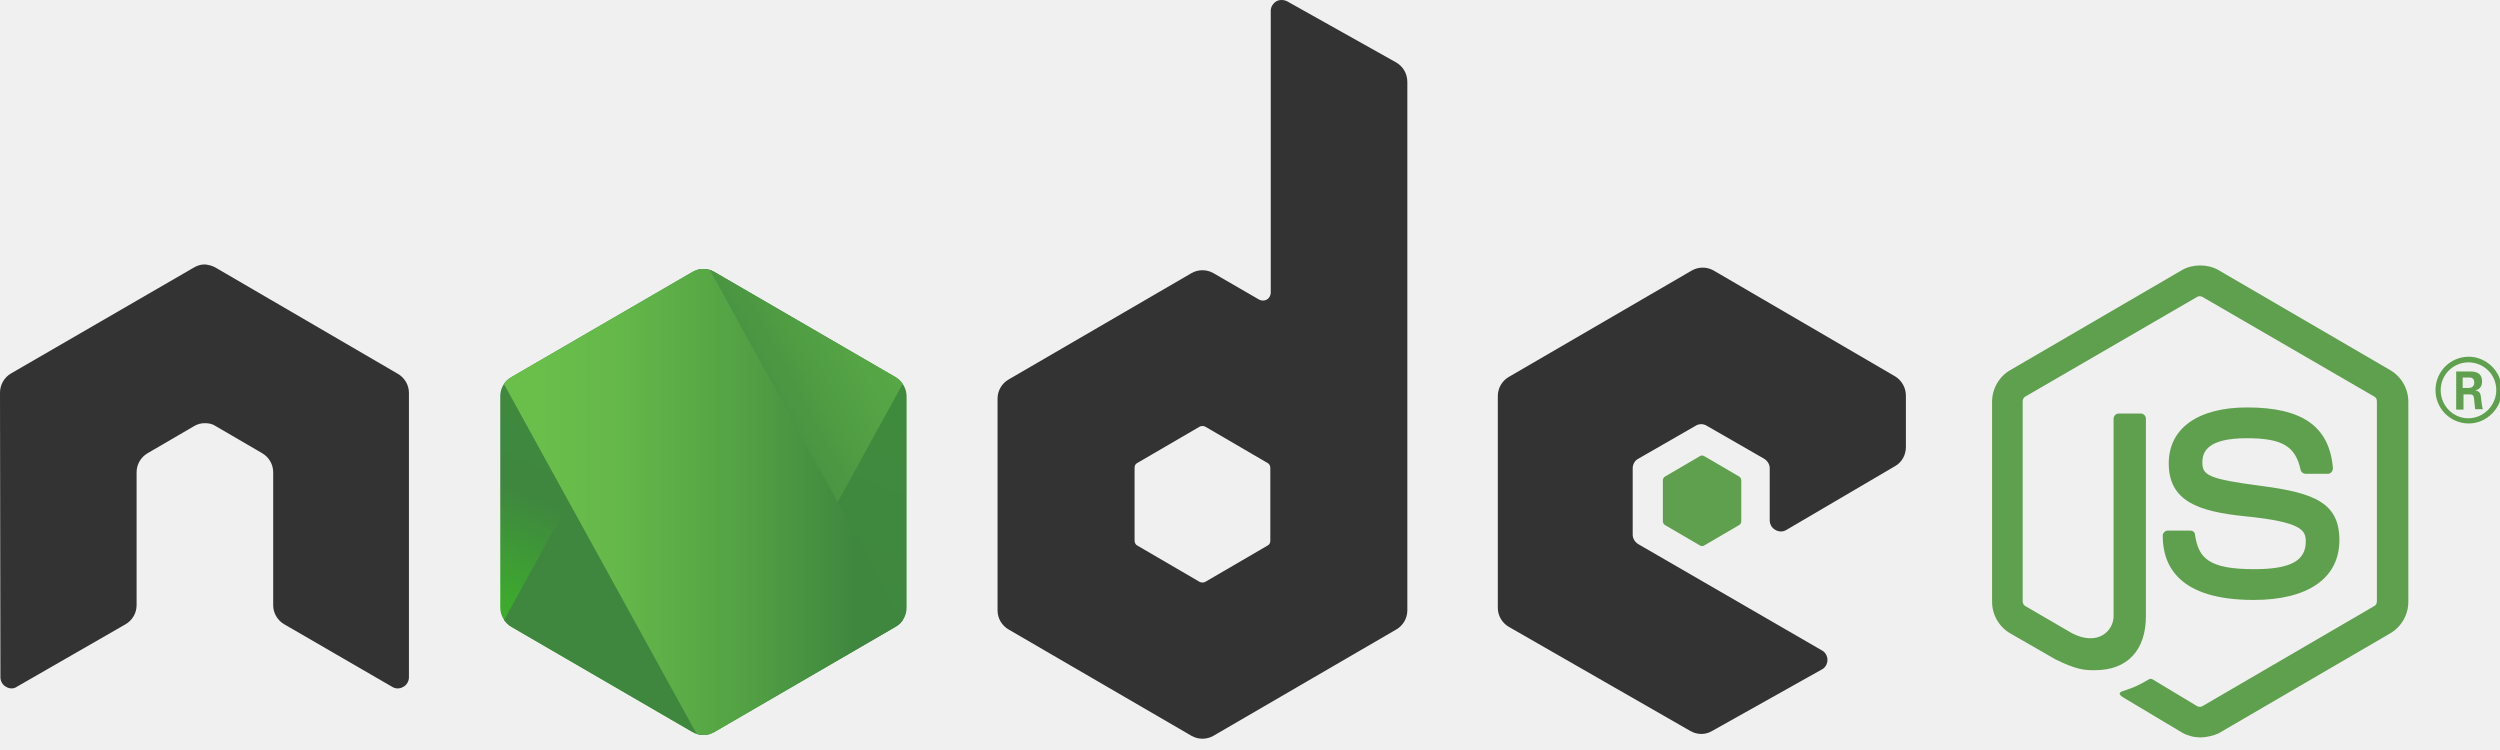
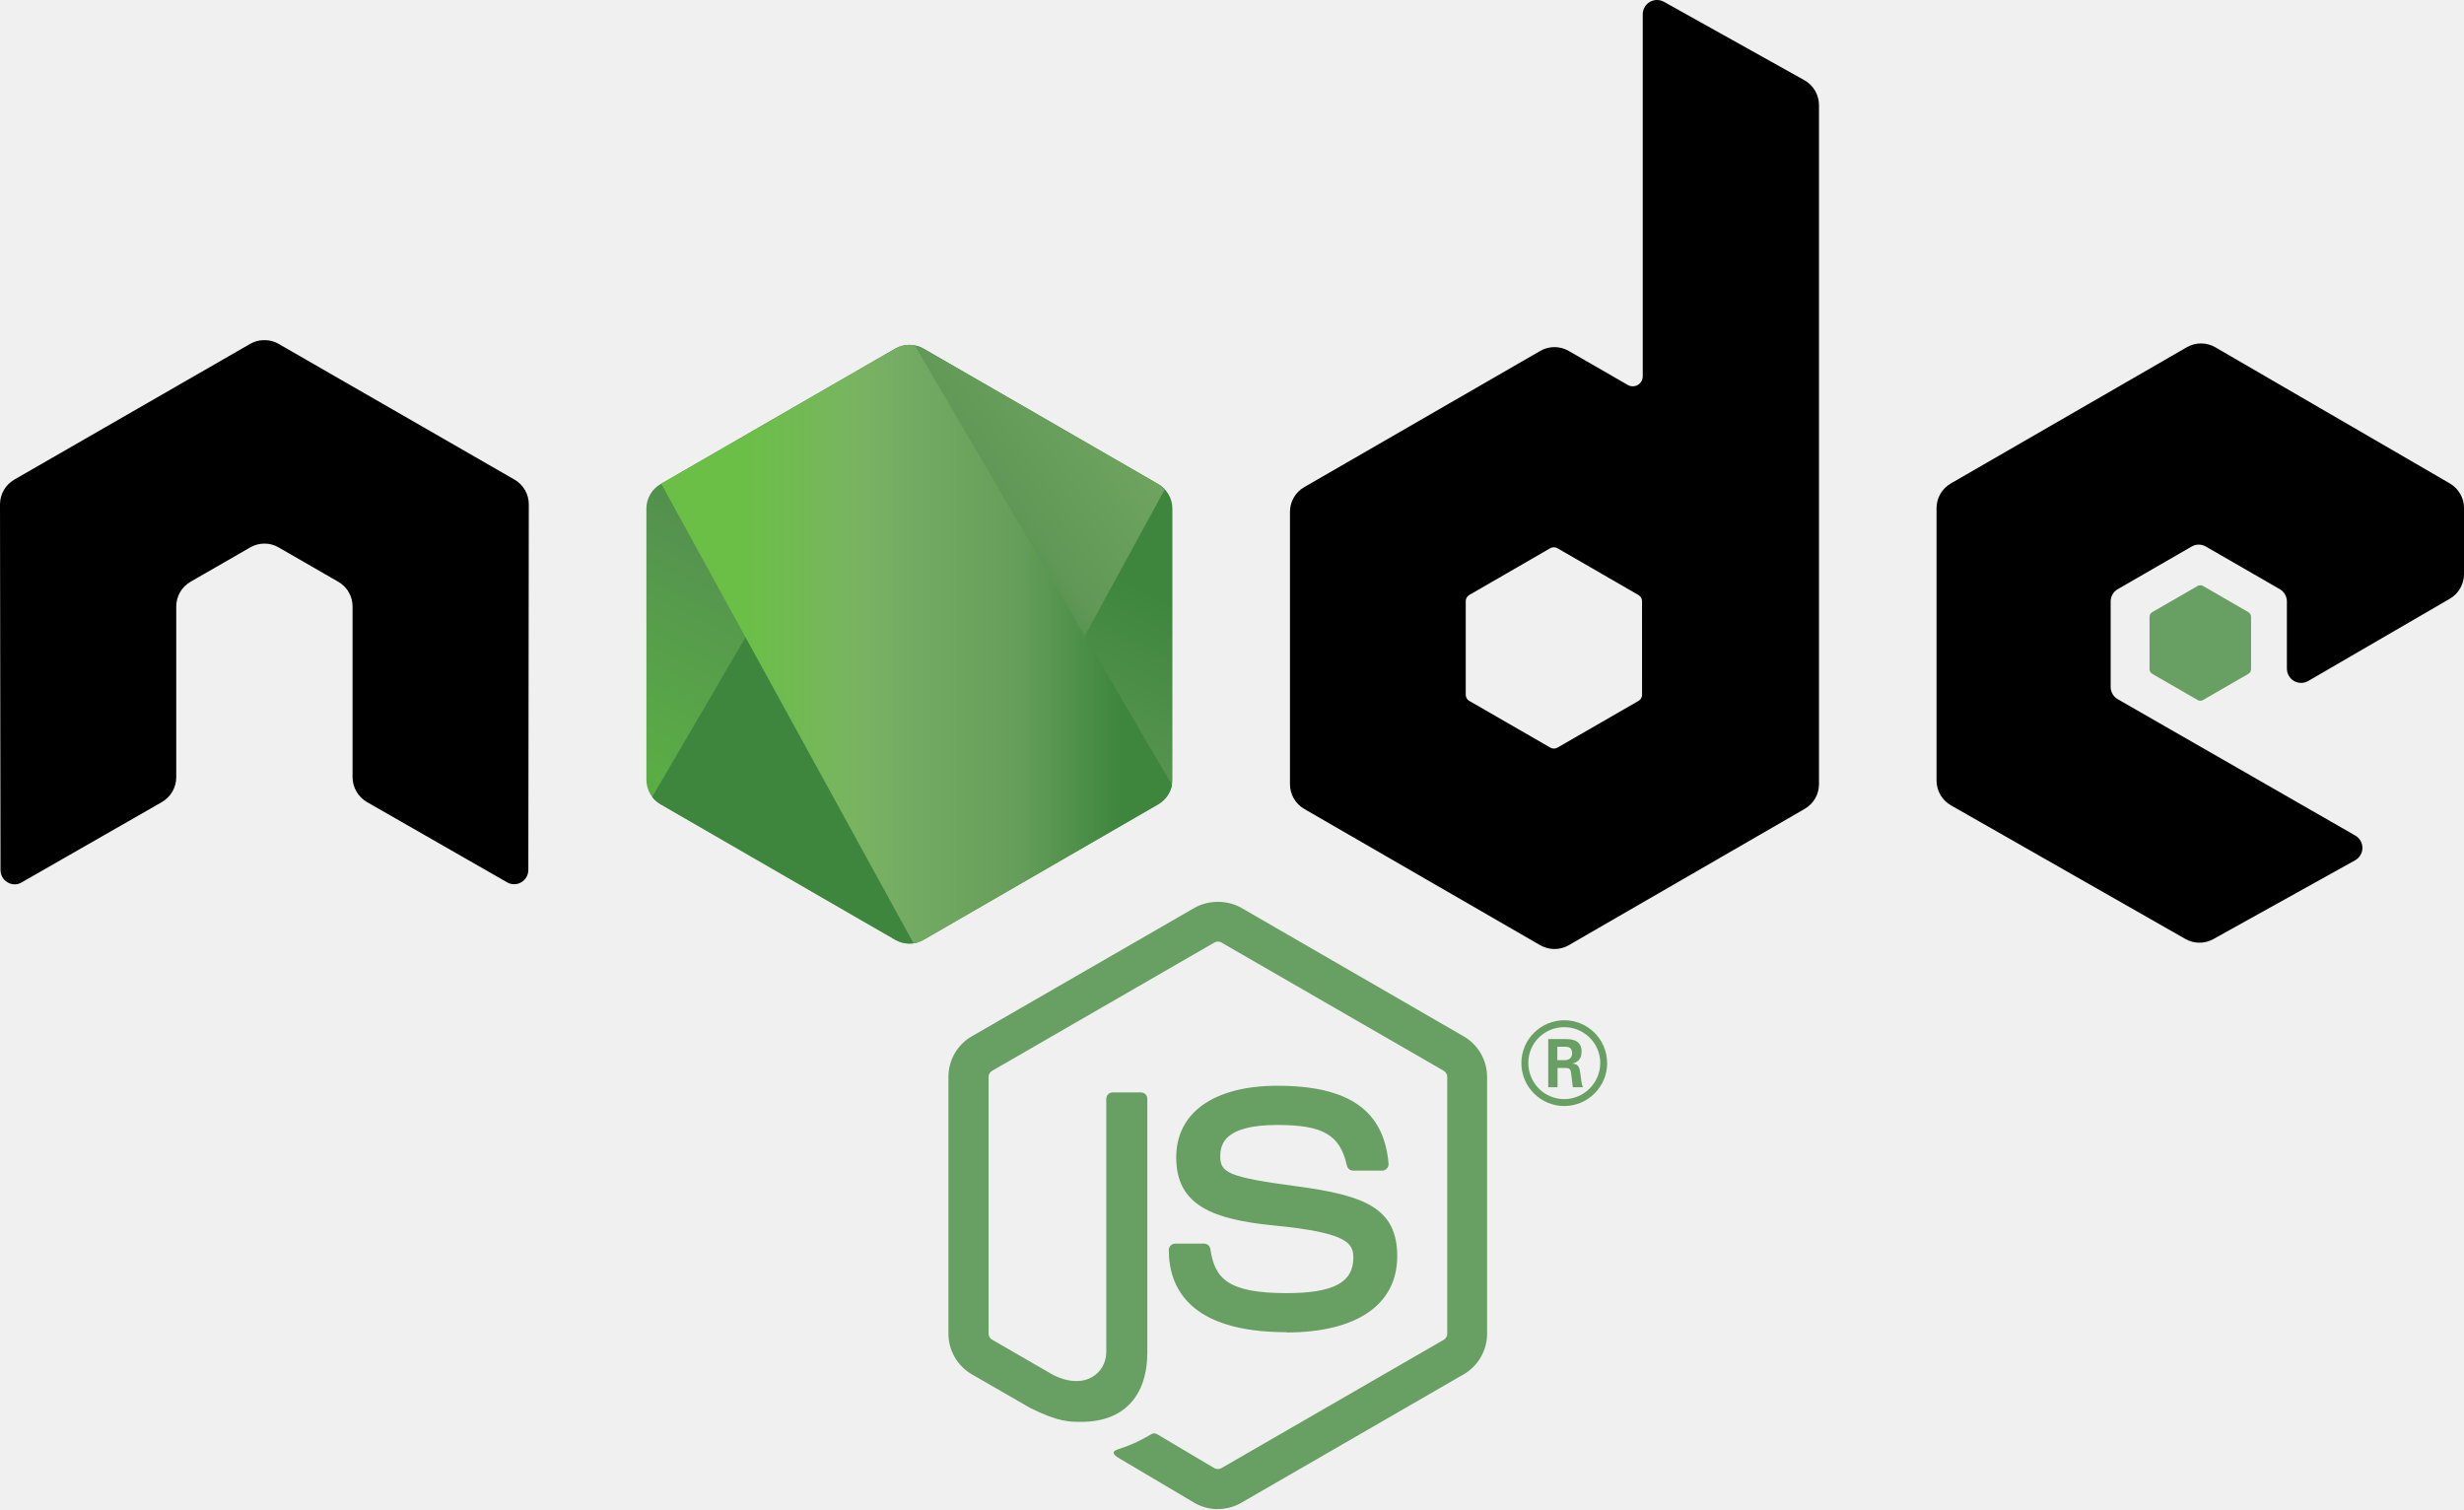
- <svg xmlns="http://www.w3.org/2000/svg" viewBox="0 0 267 80" fill="none">
-   <mask id="a" maskUnits="userSpaceOnUse" x="0" y="0" width="267" height="80" style="mask-type:luminance">
-     <path d="M267 0H0v79.378h267z" fill="#fff" />
-   </mask>
-   <g mask="url(#a)">
-     <path d="M234.983 78.755a4 4 0 0 1-1.933-.51l-6.121-3.658c-.921-.51-.46-.695-.184-.787 1.242-.417 1.472-.51 2.761-1.25.138-.093.322-.047.46.046l4.694 2.825c.184.092.414.092.552 0l18.363-10.698c.183-.092.277-.277.277-.509V42.867c0-.232-.094-.417-.277-.51l-18.363-10.65c-.184-.093-.414-.093-.552 0l-18.362 10.65c-.184.093-.276.324-.276.51v21.347c0 .186.092.417.276.51l5.016 2.917c2.715 1.39 4.418-.232 4.418-1.852v-21.07c0-.278.23-.556.553-.556h2.347c.276 0 .552.232.552.556v21.07c0 3.658-1.979 5.788-5.431 5.788-1.058 0-1.886 0-4.234-1.157l-4.832-2.779a3.91 3.91 0 0 1-1.933-3.38V42.912c0-1.39.737-2.686 1.933-3.38l18.363-10.697c1.15-.649 2.715-.649 3.865 0l18.363 10.696a3.91 3.91 0 0 1 1.932 3.381V64.26c0 1.39-.736 2.686-1.932 3.381l-18.363 10.697c-.552.232-1.242.417-1.932.417" fill="#5FA04E" />
-     <path d="M240.69 64.075c-8.055 0-9.712-3.705-9.712-6.854 0-.277.23-.555.552-.555h2.393c.277 0 .507.185.507.463.368 2.454 1.426 3.658 6.305 3.658 3.866 0 5.523-.88 5.523-2.963 0-1.204-.462-2.084-6.49-2.686-5.016-.51-8.146-1.621-8.146-5.65 0-3.75 3.13-5.974 8.376-5.974 5.892 0 8.791 2.038 9.159 6.484a.76.76 0 0 1-.137.416c-.094.093-.231.186-.371.186h-2.439a.54.54 0 0 1-.505-.417c-.553-2.547-1.98-3.38-5.753-3.38-4.234 0-4.74 1.481-4.74 2.593 0 1.342.598 1.76 6.305 2.5 5.66.741 8.33 1.806 8.33 5.788 0 4.076-3.36 6.391-9.157 6.391m26.51-22.413c0 1.945-1.612 3.566-3.546 3.566a3.556 3.556 0 0 1-3.543-3.566 3.556 3.556 0 0 1 3.543-3.565c1.888 0 3.546 1.574 3.546 3.565m-6.536 0c0 1.667 1.335 3.01 2.944 3.01 1.658 0 2.993-1.39 2.993-3.01 0-1.667-1.335-2.963-2.993-2.963a2.975 2.975 0 0 0-2.944 2.963m1.657-1.991h1.381c.46 0 1.381 0 1.381 1.065 0 .74-.462.88-.739.973.554.046.599.416.645.926.046.324.094.88.185 1.065h-.83c0-.186-.137-1.204-.137-1.25-.045-.232-.137-.325-.413-.325h-.691v1.62h-.782zm.736 1.76h.597c.508 0 .599-.37.599-.556 0-.556-.368-.556-.599-.556h-.642v1.112z" fill="#5FA04E" />
-     <path fill-rule="evenodd" clip-rule="evenodd" d="M43.674 41.954c0-.834-.46-1.62-1.197-2.038L23.01 28.572c-.322-.185-.69-.278-1.058-.324h-.184c-.368 0-.736.139-1.059.324l-19.512 11.3A2.38 2.38 0 0 0 0 41.953l.046 30.378c0 .416.23.833.598 1.018.368.232.829.232 1.15 0l11.598-6.668a2.36 2.36 0 0 0 1.197-2.037V50.428c0-.833.46-1.62 1.196-2.037l4.924-2.871a2.2 2.2 0 0 1 1.197-.325c.414 0 .828.093 1.15.325l4.925 2.87a2.36 2.36 0 0 1 1.196 2.038v14.217c0 .833.46 1.62 1.197 2.037l11.505 6.668c.368.232.828.232 1.197 0 .368-.185.598-.602.598-1.018zM137.465.139c-.369-.185-.829-.185-1.151 0-.368.231-.598.602-.598 1.019v30.1a.89.89 0 0 1-.415.74.88.88 0 0 1-.828 0l-4.878-2.825a2.36 2.36 0 0 0-2.347 0L107.735 40.52a2.36 2.36 0 0 0-1.196 2.037V65.2c0 .834.46 1.621 1.196 2.038l19.513 11.345a2.36 2.36 0 0 0 2.347 0l19.513-11.345a2.36 2.36 0 0 0 1.196-2.038V8.752c0-.88-.46-1.667-1.196-2.084zm-1.795 57.606c0 .232-.092.417-.276.51l-6.674 3.89a.68.68 0 0 1-.598 0l-6.673-3.89c-.184-.093-.276-.325-.276-.51v-7.78c0-.231.092-.416.276-.509l6.673-3.89a.68.68 0 0 1 .598 0l6.674 3.89c.184.093.276.324.276.51zm66.728-7.965c.737-.417 1.151-1.204 1.151-2.038v-5.51c0-.834-.46-1.62-1.151-2.037l-19.375-11.3a2.36 2.36 0 0 0-2.347 0l-19.512 11.346a2.36 2.36 0 0 0-1.197 2.037v22.645c0 .833.46 1.62 1.197 2.037l19.374 11.114c.737.416 1.611.416 2.301 0l11.736-6.576c.368-.185.598-.602.598-1.019s-.23-.833-.598-1.018L174.97 58.115c-.368-.231-.598-.602-.598-1.018v-7.085c0-.417.23-.834.598-1.02l6.121-3.518a1.12 1.12 0 0 1 1.196 0l6.121 3.519c.368.231.598.602.598 1.019v5.557c0 .416.23.833.599 1.018.368.232.828.232 1.196 0z" fill="#333" />
-     <path fill-rule="evenodd" clip-rule="evenodd" d="M181.551 48.716a.42.42 0 0 1 .461 0l3.727 2.176c.138.092.23.231.23.417v4.352a.49.49 0 0 1-.23.417l-3.727 2.177a.42.42 0 0 1-.461 0l-3.727-2.177a.49.49 0 0 1-.23-.417V51.31c0-.185.092-.325.23-.417z" fill="#5FA04E" />
-     <g transform="translate(53.428, 28.628)">
-       <path fill="url(#b)" d="M22.873.417a2.36 2.36 0 0 0-2.348 0L1.151 11.669C.414 12.086 0 12.873 0 13.707v22.551c0 .834.46 1.621 1.15 2.038l19.375 11.253a2.36 2.36 0 0 0 2.348 0l19.374-11.253c.737-.417 1.15-1.204 1.15-2.038V13.707c0-.834-.46-1.62-1.15-2.038z" />
-       <path fill="url(#c)" clip-path="url(#d)" d="m21.699-1.047 21.506 12.995L21.7 51.073.153 38.055z" />
-       <path fill="url(#e)" clip-path="url(#d)" d="M21.699-1.047.153 11.948l21.546 39.125 21.506-13.018z" />
-     </g>
+ <svg xmlns="http://www.w3.org/2000/svg" version="1.2" viewBox="0 0 442.37 270.929">
+   <defs>
+     <clipPath id="a">
+       <path d="M239.03 226.605l-42.13 24.317c-1.578.91-2.546 2.59-2.546 4.406v48.668c0 1.817.968 3.496 2.546 4.406l42.133 24.336c1.575.907 3.517.907 5.09 0l42.126-24.336c1.57-.91 2.54-2.59 2.54-4.406v-48.668c0-1.816-.97-3.496-2.55-4.406l-42.12-24.317c-.79-.453-1.67-.68-2.55-.68-.88 0-1.76.227-2.55.68" />
+     </clipPath>
+     <linearGradient id="b" x1="-.348" x2="1.251" gradientTransform="rotate(116.114 53.1 202.97) scale(86.48)" gradientUnits="userSpaceOnUse">
+       <stop offset=".3" stop-color="#3E863D" />
+       <stop offset=".5" stop-color="#55934F" />
+       <stop offset=".8" stop-color="#5AAD45" />
+     </linearGradient>
+     <clipPath id="c">
+       <path d="M195.398 307.086c.403.523.907.976 1.5 1.316l36.14 20.875 6.02 3.46c.9.52 1.926.74 2.934.665.336-.027.672-.09 1-.183l44.434-81.36c-.34-.37-.738-.68-1.184-.94l-27.586-15.93-14.582-8.39c-.414-.24-.863-.41-1.32-.53zm0 0" />
+     </clipPath>
+     <linearGradient id="d" x1="-.456" x2=".582" gradientTransform="rotate(-36.46 550.846 -214.337) scale(132.798)" gradientUnits="userSpaceOnUse">
+       <stop offset=".57" stop-color="#3E863D" />
+       <stop offset=".72" stop-color="#619857" />
+       <stop offset="1" stop-color="#76AC64" />
+     </linearGradient>
+     <clipPath id="e">
+       <path d="M241.066 225.953c-.707.07-1.398.29-2.035.652l-42.01 24.247 45.3 82.51c.63-.09 1.25-.3 1.81-.624l42.13-24.336c1.3-.754 2.19-2.03 2.46-3.476l-46.18-78.89c-.34-.067-.68-.102-1.03-.102-.14 0-.28.007-.42.02" />
+     </clipPath>
+     <linearGradient id="f" x1=".043" x2=".984" gradientTransform="translate(192.862 279.652) scale(97.417)" gradientUnits="userSpaceOnUse">
+       <stop offset=".16" stop-color="#6BBF47" />
+       <stop offset=".38" stop-color="#79B461" />
+       <stop offset=".47" stop-color="#75AC64" />
+       <stop offset=".7" stop-color="#659E5A" />
+       <stop offset=".9" stop-color="#3E863D" />
+     </linearGradient>
+   </defs>
+   <path fill="#689f63" d="M218.647 270.93c-1.46 0-2.91-.383-4.19-1.12l-13.337-7.896c-1.992-1.114-1.02-1.508-.363-1.735 2.656-.93 3.195-1.14 6.03-2.75.298-.17.688-.11.993.07l10.246 6.08c.37.2.895.2 1.238 0l39.95-23.06c.37-.21.61-.64.61-1.08v-46.1c0-.46-.24-.87-.618-1.1l-39.934-23.04c-.37-.22-.86-.22-1.23 0l-39.926 23.04c-.387.22-.633.65-.633 1.09v46.1c0 .44.24.86.62 1.07l10.94 6.32c5.94 2.97 9.57-.53 9.57-4.05v-45.5c0-.65.51-1.15 1.16-1.15h5.06c.63 0 1.15.5 1.15 1.15v45.52c0 7.92-4.32 12.47-11.83 12.47-2.31 0-4.13 0-9.21-2.5l-10.48-6.04c-2.59-1.5-4.19-4.3-4.19-7.29v-46.1c0-3 1.6-5.8 4.19-7.28l39.99-23.07c2.53-1.43 5.89-1.43 8.4 0l39.94 23.08c2.58 1.49 4.19 4.28 4.19 7.28v46.1c0 2.99-1.61 5.78-4.19 7.28l-39.94 23.07c-1.28.74-2.73 1.12-4.21 1.12" />
+   <path fill="#689f63" d="M230.987 239.164c-17.48 0-21.145-8.024-21.145-14.754 0-.64.516-1.15 1.157-1.15h5.16c.57 0 1.05.415 1.14.978.78 5.258 3.1 7.91 13.67 7.91 8.42 0 12-1.902 12-6.367 0-2.57-1.02-4.48-14.1-5.76-10.94-1.08-17.7-3.49-17.7-12.24 0-8.06 6.8-12.86 18.19-12.86 12.79 0 19.13 4.44 19.93 13.98.03.33-.09.65-.31.89-.22.23-.53.37-.85.37h-5.19c-.54 0-1.01-.38-1.12-.9-1.25-5.53-4.27-7.3-12.48-7.3-9.19 0-10.26 3.2-10.26 5.6 0 2.91 1.26 3.76 13.66 5.4 12.28 1.63 18.11 3.93 18.11 12.56 0 8.7-7.26 13.69-19.92 13.69m48.66-48.89h1.34c1.1 0 1.31-.77 1.31-1.22 0-1.18-.81-1.18-1.26-1.18h-1.38zm-1.63-3.78h2.97c1.02 0 3.02 0 3.02 2.28 0 1.59-1.02 1.92-1.63 2.12 1.19.08 1.27.86 1.43 1.96.08.69.21 1.88.45 2.28h-1.83c-.05-.4-.33-2.6-.33-2.72-.12-.49-.29-.73-.9-.73h-1.51v3.46h-1.67zm-3.57 4.3c0 3.58 2.89 6.48 6.44 6.48 3.58 0 6.47-2.96 6.47-6.48 0-3.59-2.93-6.44-6.48-6.44-3.5 0-6.44 2.81-6.44 6.43m14.16.03c0 4.24-3.47 7.7-7.7 7.7-4.2 0-7.7-3.42-7.7-7.7 0-4.36 3.58-7.7 7.7-7.7 4.15 0 7.69 3.35 7.69 7.7" />
+   <path fill="#000" fill-rule="evenodd" d="M94.936 90.55c0-1.84-.97-3.53-2.558-4.445l-42.356-24.37c-.715-.42-1.516-.64-2.328-.67h-.438c-.812.03-1.613.25-2.34.67L2.562 86.105C.984 87.025 0 88.715 0 90.555l.093 65.64c0 .91.47 1.76 1.27 2.21.78.48 1.76.48 2.54 0l25.18-14.42c1.59-.946 2.56-2.618 2.56-4.44V108.88c0-1.83.97-3.52 2.555-4.43l10.72-6.174c.796-.46 1.67-.688 2.56-.688.876 0 1.77.226 2.544.687l10.715 6.172c1.586.91 2.56 2.6 2.56 4.43v30.663c0 1.82.983 3.5 2.565 4.44l25.164 14.41c.79.47 1.773.47 2.56 0 .776-.45 1.268-1.3 1.268-2.21zm199.868 34.176c0 .457-.243.88-.64 1.106l-14.548 8.386c-.395.227-.883.227-1.277 0l-14.55-8.386c-.4-.227-.64-.65-.64-1.106V107.93c0-.458.24-.88.63-1.11l14.54-8.4c.4-.23.89-.23 1.29 0l14.55 8.4c.4.23.64.652.64 1.11zM298.734.324c-.794-.442-1.76-.43-2.544.027-.78.46-1.262 1.3-1.262 2.21v65c0 .64-.34 1.23-.894 1.55-.55.32-1.235.32-1.79 0L281.634 63c-1.58-.914-3.526-.914-5.112 0l-42.37 24.453c-1.583.91-2.56 2.6-2.56 4.42v48.92c0 1.83.977 3.51 2.56 4.43l42.37 24.47c1.582.91 3.53.91 5.117 0l42.37-24.48c1.58-.92 2.56-2.6 2.56-4.43V18.863c0-1.856-1.01-3.563-2.63-4.47zm141.093 107.164c1.574-.914 2.543-2.602 2.543-4.422V91.21c0-1.824-.97-3.507-2.547-4.425l-42.1-24.44c-1.59-.92-3.54-.92-5.13 0l-42.36 24.45c-1.59.92-2.56 2.6-2.56 4.43v48.9c0 1.84.99 3.54 2.58 4.45l42.09 23.99c1.55.89 3.45.9 5.02.03l25.46-14.15c.8-.45 1.31-1.3 1.31-2.22 0-.92-.49-1.78-1.29-2.23l-42.62-24.46c-.8-.45-1.29-1.3-1.29-2.21v-15.34c0-.916.48-1.76 1.28-2.216l13.26-7.65c.79-.46 1.76-.46 2.55 0l13.27 7.65c.79.45 1.28 1.3 1.28 2.21v12.06c0 .91.49 1.76 1.28 2.22.79.45 1.77.45 2.56-.01zm0 0" />
+   <path fill="#689f63" fill-rule="evenodd" d="M394.538 105.2c.3-.177.676-.177.98 0l8.13 4.69c.304.176.49.5.49.85v9.39c0 .35-.186.674-.49.85l-8.13 4.69c-.304.177-.68.177-.98 0l-8.125-4.69c-.31-.176-.5-.5-.5-.85v-9.39c0-.35.18-.674.49-.85zm0 0" />
+   <g clip-path="url(#a)" transform="translate(-78.306 -164.016)">
+     <path fill="url(#b)" d="M331.363 246.793l-118.715-58.19-60.87 124.174L270.49 370.97zm0 0" />
  </g>
-   <defs>
-     <linearGradient id="b" x1="30.33" y1="8.56" x2="14.9" y2="44.7" gradientUnits="userSpaceOnUse">
-       <stop stop-color="#3F8B3D" />
-       <stop offset=".64" stop-color="#3F873F" />
-       <stop offset=".93" stop-color="#3DA92E" />
-       <stop offset="1" stop-color="#3DAE2B" />
-     </linearGradient>
-     <linearGradient id="c" x1="18.8" y1="26.8" x2="68" y2=".4" gradientUnits="userSpaceOnUse">
-       <stop offset=".14" stop-color="#3F873F" />
-       <stop offset=".4" stop-color="#52A044" />
-       <stop offset=".71" stop-color="#64B749" />
-       <stop offset=".91" stop-color="#6ABF4B" />
-     </linearGradient>
-     <linearGradient id="e" x1=".25" y1="24.5" x2="44" y2="24.5" gradientUnits="userSpaceOnUse">
-       <stop offset=".09" stop-color="#6ABF4B" />
-       <stop offset=".29" stop-color="#64B749" />
-       <stop offset=".6" stop-color="#52A044" />
-       <stop offset=".86" stop-color="#3F873F" />
-     </linearGradient>
-     <clipPath id="d">
-       <path d="M22.873.417a2.36 2.36 0 0 0-2.348 0L1.151 11.669C.414 12.086 0 12.873 0 13.707v22.551c0 .834.46 1.621 1.15 2.038l19.375 11.253a2.36 2.36 0 0 0 2.348 0l19.374-11.253c.737-.417 1.15-1.204 1.15-2.038V13.707c0-.834-.46-1.62-1.15-2.038z" />
-     </clipPath>
-   </defs>
+   <g clip-path="url(#c)" transform="translate(-78.306 -164.016)">
+     <path fill="url(#d)" d="M144.07 264.004l83.825 113.453 110.86-81.906-83.83-113.45zm0 0" />
+   </g>
+   <g clip-path="url(#e)" transform="translate(-78.306 -164.016)">
+     <path fill="url(#f)" d="M197.02 225.934v107.43h91.683v-107.43zm0 0" />
+   </g>
</svg>
